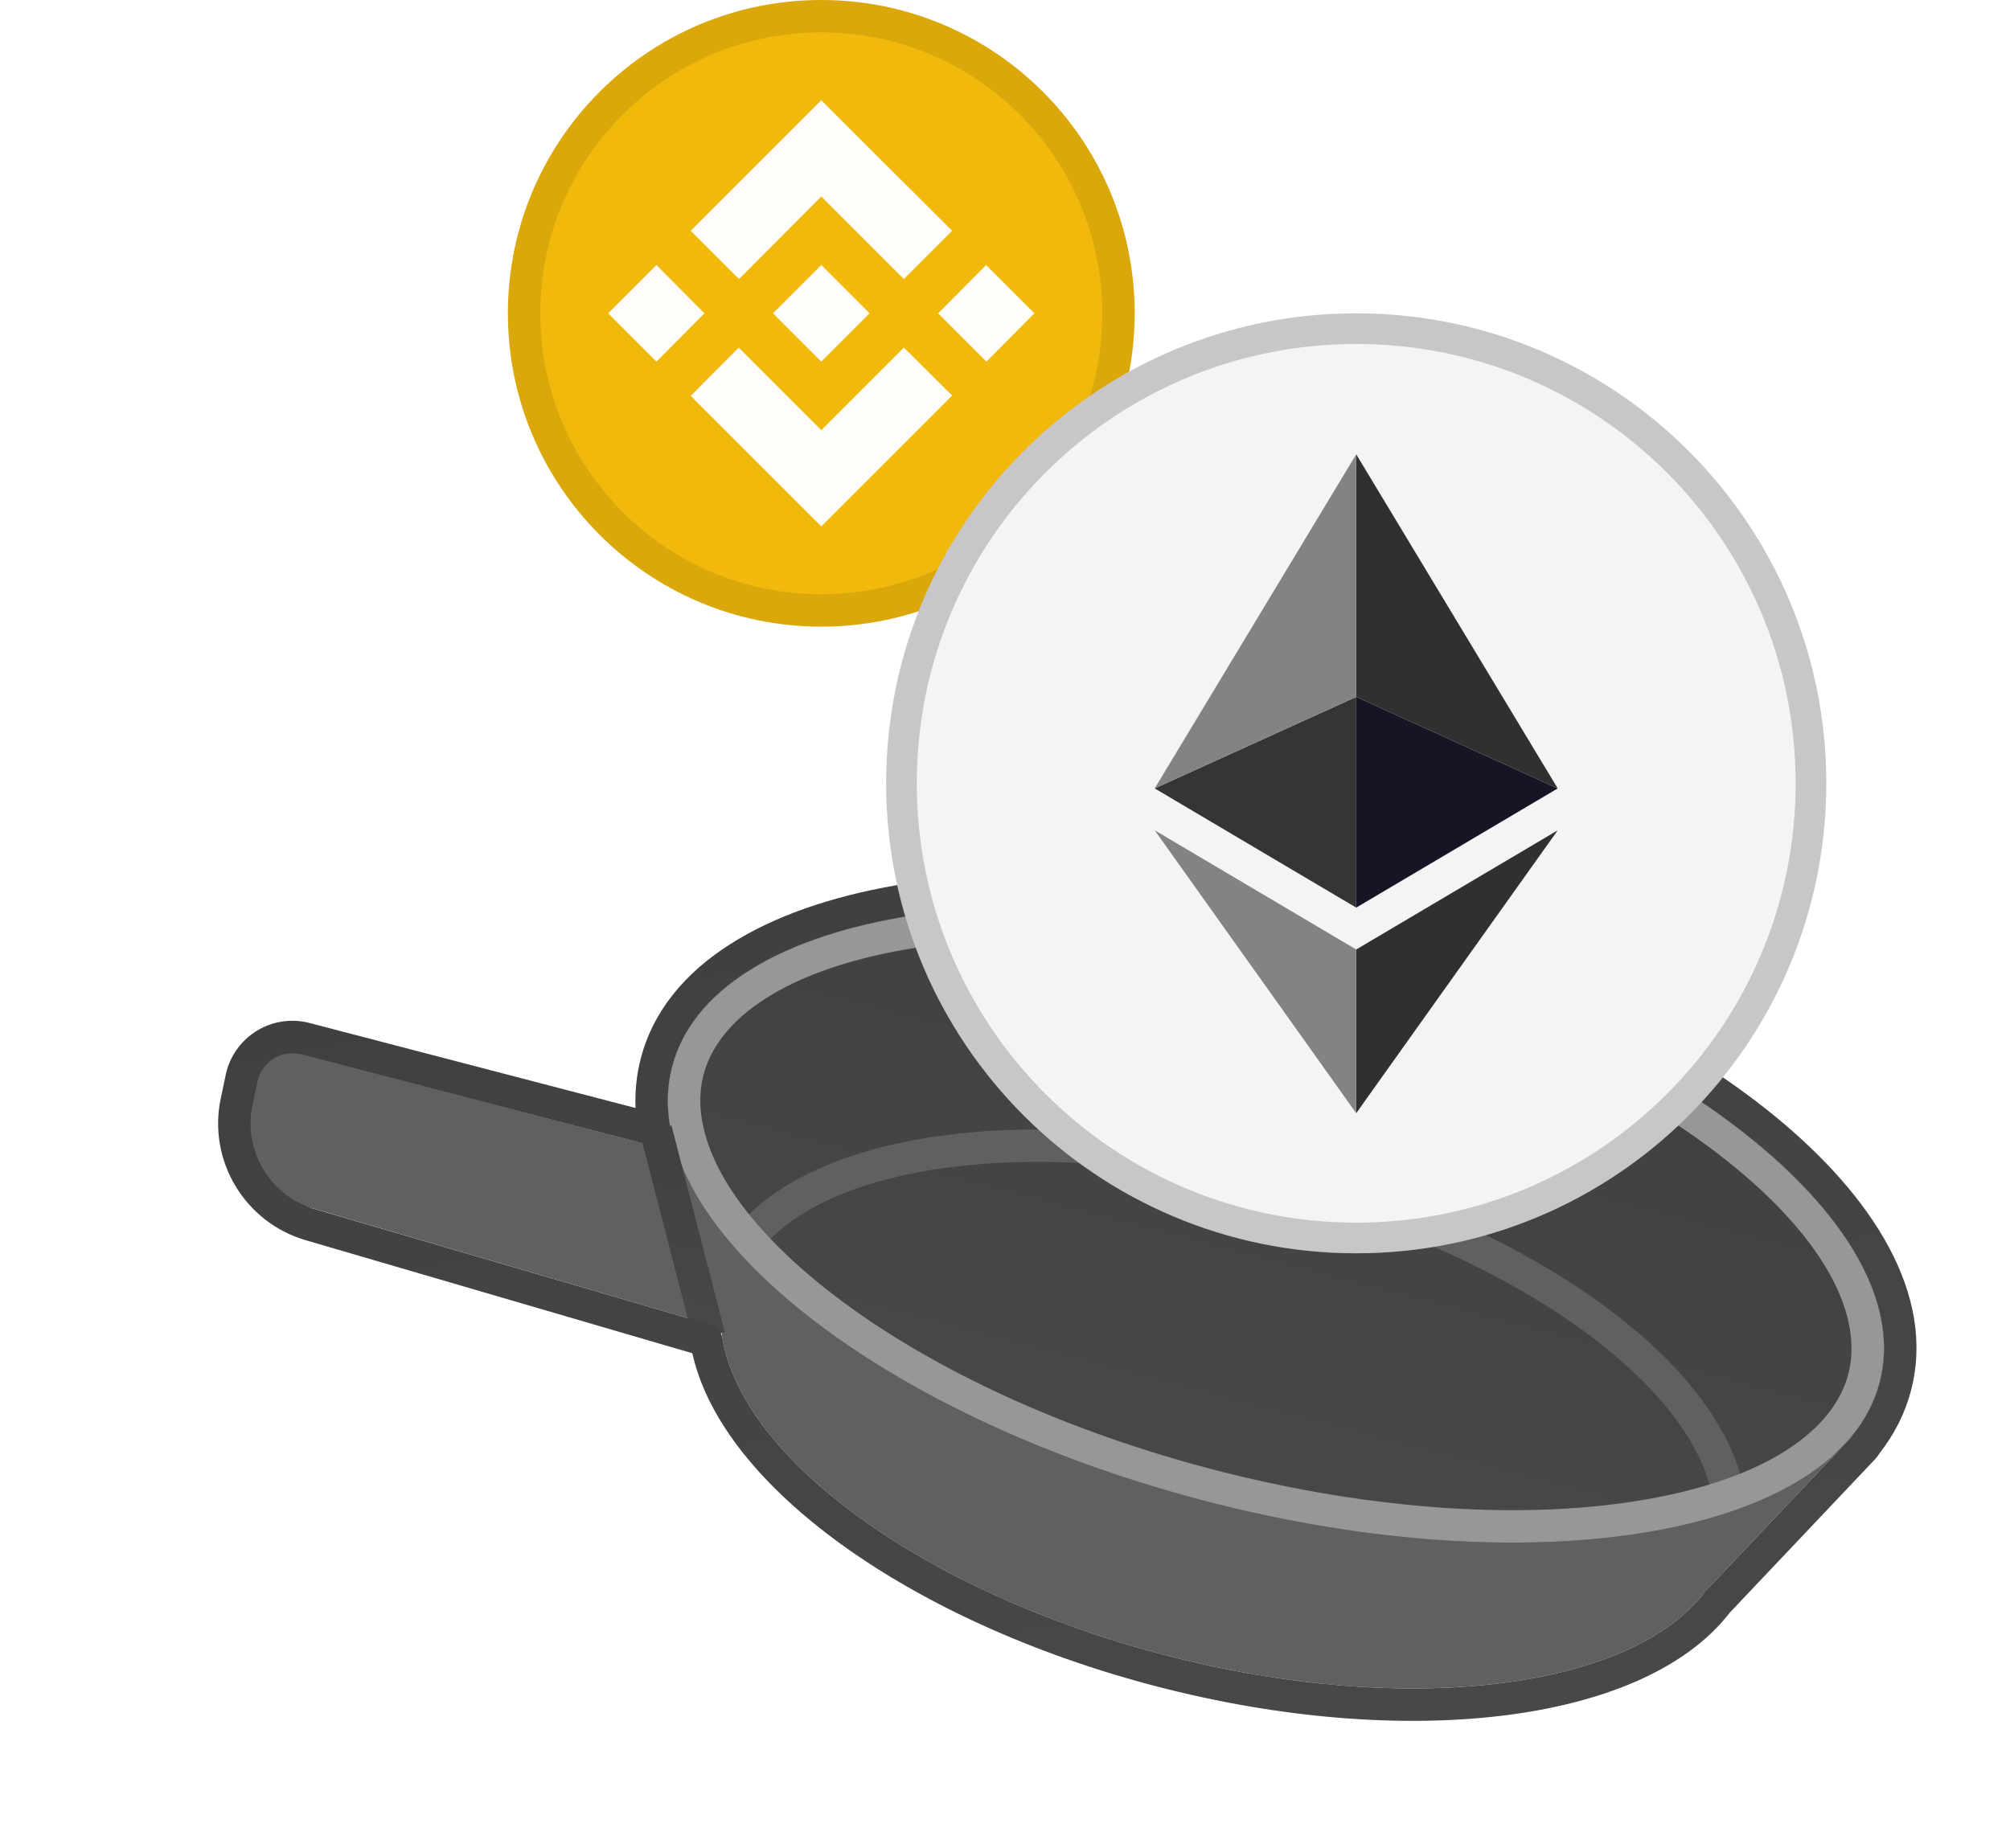
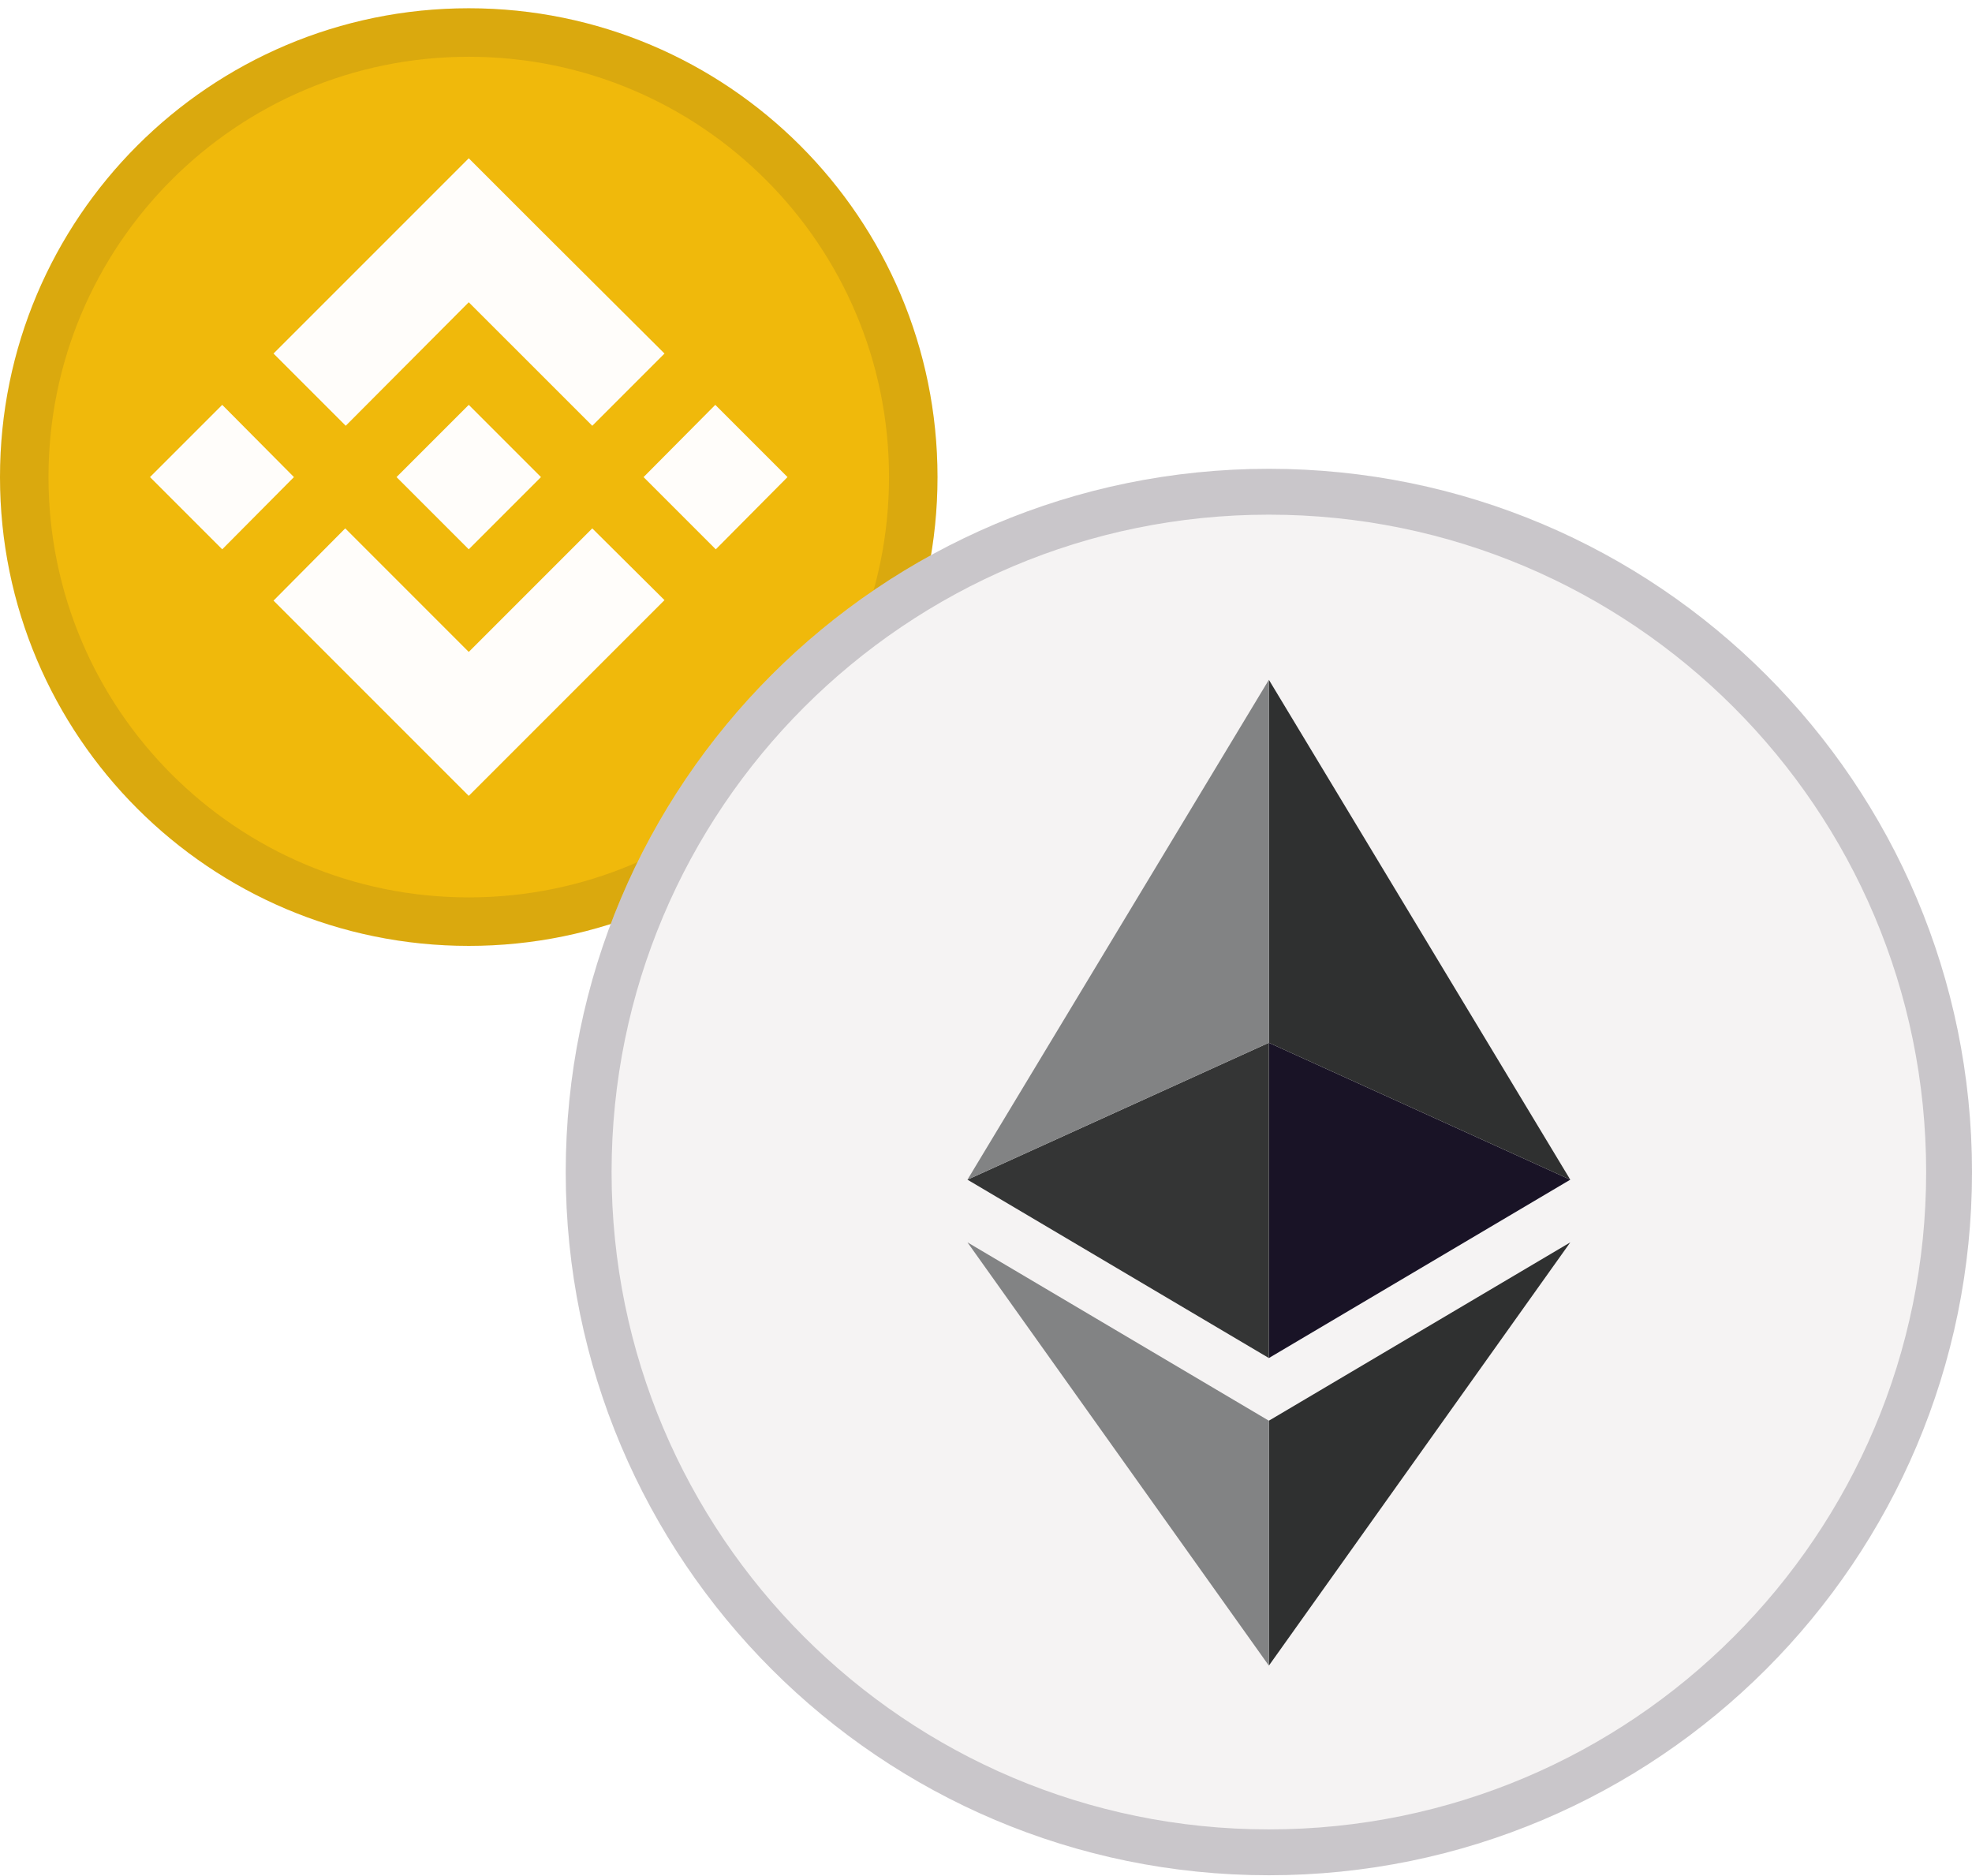
- <svg xmlns="http://www.w3.org/2000/svg" width="186" height="171" fill="none">
-   <g fill="#606063">
-     <path d="M67.045 119.028c-3.178 12.144 15 27.421 40.602 34.121s48.934 2.287 52.112-9.858-15-27.421-40.602-34.122-48.934-2.286-52.112 9.859z" />
-     <path d="M155.924 149.273l15.422-16.285-109.354-28.619 5.721 21.818 88.211 23.086z" />
-     <path d="M68.934 108.293L27.073 97.338c-1.815-.475-3.66.654-4.063 2.486l-.468 2.129a8.26 8.26 0 0 0 5.746 9.7l41.812 12.239-1.166-15.599z" />
+ <svg xmlns="http://www.w3.org/2000/svg" xmlns:ns1="http://vectornator.io" height="100%" style="fill-rule:nonzero;clip-rule:evenodd;stroke-linecap:round;stroke-linejoin:round;" xml:space="preserve" width="100%" version="1.1" viewBox="0 0 122 116">
+   <defs />
+   <g id="Untitled" ns1:layerName="Untitled">
+     <g opacity="1">
+       <path d="M0+29.512C0+13.495+12.984+0.511+29+0.511C45.016+0.511+58+13.495+58+29.512C58+45.528+45.016+58.511+29+58.511C12.984+58.511+0+45.528+0+29.512Z" opacity="1" fill="#f0b90b" />
+       <path d="M18.185+29.512L13.748+33.98L9.28+29.512L13.748+25.044L18.185+29.512ZM29+18.697L36.642+26.338L41.11+21.87L33.469+14.259L29+9.791L16.921+21.869L21.389+26.337L29+18.697ZM44.252+25.044L39.815+29.512L44.283+33.98L48.72+29.512C48.72+29.512+44.252+25.044+44.252+25.044ZM29+40.327L21.359+32.684L16.922+37.153L29+49.231L41.109+37.123L36.641+32.685L29+40.327ZM29+33.98L33.468+29.512L29+25.044L24.532+29.512L29+33.98Z" opacity="1" fill="#fffdfa" />
+       <path stroke="#191326" stroke-width="3" d="M1.5+29.512C1.5+14.324+13.812+2.011+29+2.011C44.188+2.011+56.5+14.324+56.5+29.512C56.5+44.699+44.188+57.011+29+57.011C13.812+57.011+1.5+44.699+1.5+29.512Z" fill="none" stroke-linecap="butt" opacity="0.1" stroke-linejoin="miter" />
+     </g>
+     <g opacity="1">
+       <path d="M35+72.5C35+48.476+54.476+29+78.5+29C102.524+29+122+48.476+122+72.5C122+96.524+102.524+116+78.5+116C54.476+116+35+96.524+35+72.5Z" opacity="1" fill="#f5f3f3" />
+       <path d="M78.5+87.883L78.5+103.034L97.147+76.851L78.5+87.883Z" opacity="1" fill="#2f3030" />
+       <path d="M78.5+64.504L78.5+84.006L97.147+72.973C97.147+72.973+78.5+64.504+78.5+64.504Z" opacity="1" fill="#191326" />
+       <path d="M78.5+42.05L78.5+64.504L97.147+72.973L78.5+42.05Z" opacity="1" fill="#2f3030" />
+       <path d="M78.5+87.883L78.5+103.034L59.853+76.85L78.5+87.883Z" opacity="1" fill="#828384" />
+       <path d="M78.5+64.504L78.5+84.006L59.853+72.973C59.853+72.973+78.5+64.504+78.5+64.504Z" opacity="1" fill="#343535" />
+       <path d="M78.5+42.05L78.5+64.504L59.853+72.973L78.5+42.05Z" opacity="1" fill="#828384" />
+       <path stroke="#191326" stroke-width="2.837" d="M36.418+72.5C36.418+49.259+55.259+30.418+78.5+30.418C101.741+30.418+120.582+49.259+120.582+72.5C120.582+95.741+101.741+114.582+78.5+114.582C55.259+114.582+36.418+95.741+36.418+72.5Z" fill="none" stroke-linecap="butt" opacity="0.2" stroke-linejoin="miter" />
+     </g>
  </g>
-   <path fill="url(#A)" d="M62.203 98.71c-3.694 14.114 18.324 32.101 49.178 40.176s58.86 3.178 62.554-10.936-18.324-32.101-49.178-40.176-58.861-3.179-62.554 10.935z" />
-   <g fill-rule="evenodd">
-     <path fill="#606063" d="M146.673 123.286c7.098 5.22 11.246 10.866 11.865 15.871l2.977-.368c-.771-6.238-5.736-12.531-13.065-17.92-7.39-5.435-17.439-10.148-28.913-13.151s-22.544-3.817-31.649-2.699c-9.029 1.109-16.44 4.163-20.168 9.223l2.415 1.779c2.992-4.06 9.373-6.95 18.119-8.024 8.67-1.064 19.355-.299 30.524 2.624s20.859 7.49 27.896 12.665z" />
-     <path fill="#979797" d="M75.734 118.739c-8.721-7.124-11.998-14.041-10.629-19.27s7.614-9.654 18.706-11.593c10.807-1.889 25.078-1.154 40.186 2.8s27.911 10.304 36.406 17.245c8.721 7.124 11.998 14.041 10.63 19.27s-7.614 9.653-18.707 11.593c-10.806 1.889-25.078 1.153-40.186-2.8s-27.91-10.304-36.406-17.245zm35.647 20.147c-30.854-8.075-52.872-26.062-49.178-40.176s31.7-19.01 62.554-10.935 52.872 26.062 49.178 40.176-31.7 19.01-62.554 10.936z" />
-     <path fill="url(#B)" d="M64.167 124.049l-4.937-19.123 2.905-.75 4.937 19.123-2.905.75z" />
-     <path fill="url(#C)" d="M62.469 106.189l-.128-.443-.202-.817-.142-.54c.022-.012.03-.019.028-.027l-.004-.025-.12-.794-.022-.191c-.072-.663-.096-1.321-.071-1.974.035-.903.166-1.793.395-2.668 3.694-14.114 31.7-19.01 62.555-10.936s52.872 26.062 49.178 40.176a12.4 12.4 0 0 1-.963 2.519 13.7 13.7 0 0 1-1.635 2.476l-.016.019c.011.02.014.025.015.029l-.611.651-12.932 13.655c-6.807 9.031-27.596 11.752-50.146 5.85-22.302-5.837-38.971-18.182-40.797-29.295-.093-.569-.484-1.054-1.037-1.215L29.127 111.91a8.26 8.26 0 0 1-5.762-9.635l.459-2.172c.39-1.845 2.242-2.99 4.066-2.514l34.249 8.931a.27.27 0 0 0 .331-.331zm-3.657-3.636c-.064-1.544.091-3.085.488-4.603 2.325-8.885 11.93-13.965 23.478-15.984 11.834-2.069 26.992-1.215 42.738 2.906s29.38 10.802 38.683 18.402c9.078 7.417 14.963 16.551 12.638 25.436-.557 2.129-1.552 4.064-2.901 5.789a3.08 3.08 0 0 1-.425.566l-13.429 14.181c-4.171 5.406-12.026 8.46-21.098 9.556-9.3 1.124-20.517.28-32.096-2.751-11.453-2.997-21.548-7.685-29.079-13.141-7.079-5.13-12.321-11.262-13.743-17.657l-35.782-10.464a11.26 11.26 0 0 1-7.855-13.134l.459-2.173c.744-3.519 4.277-5.704 7.758-4.796l30.165 7.867z" />
-   </g>
-   <circle cx="76" cy="29" r="29" fill="#f0b90b" />
-   <path fill="#fffdfa" d="M65.185 29l-4.437 4.468L56.28 29l4.468-4.468L65.185 29zM76 18.185l7.642 7.642 4.468-4.468-7.641-7.611L76 9.28 63.921 21.358l4.468 4.468L76 18.185zm15.252 6.347L86.815 29l4.468 4.468L95.72 29l-4.468-4.468zM76 39.815l-7.641-7.642-4.437 4.468L76 48.72l12.109-12.109-4.468-4.437L76 39.815zm0-6.347L80.468 29 76 24.532 71.532 29 76 33.468z" />
-   <circle cx="76" cy="29" r="27.5" stroke="#191326" stroke-width="3" opacity=".1" style="mix-blend-mode:multiply" />
-   <circle cx="125.5" cy="72.5" r="43.5" fill="#f5f3f3" />
-   <path fill="#2f3030" d="M125.5 87.883v15.151l18.647-26.183L125.5 87.883z" />
-   <path fill="#191326" d="M125.5 64.504v19.502l18.647-11.033-18.647-8.469z" />
-   <path fill="#2f3030" d="M125.5 42.05v22.454l18.647 8.469L125.5 42.05z" />
-   <path fill="#828384" d="M125.5 87.883v15.151L106.853 76.85 125.5 87.883z" />
-   <path fill="#343535" d="M125.5 64.504v19.502l-18.647-11.033 18.647-8.469z" />
-   <path fill="#828384" d="M125.5 42.05v22.454l-18.647 8.469L125.5 42.05z" />
-   <circle cx="125.5" cy="72.5" r="42.082" stroke="#191326" stroke-width="2.837" opacity=".2" style="mix-blend-mode:multiply" />
-   <defs>
-     <linearGradient id="A" x1="124.757" x2="111.381" y1="87.774" y2="138.886" gradientUnits="userSpaceOnUse">
-       <stop stop-color="#404042" />
-       <stop offset="1" stop-color="#48484b" />
-     </linearGradient>
-     <linearGradient id="B" x1="65.567" x2="60.735" y1="105.096" y2="123.129" gradientUnits="userSpaceOnUse">
-       <stop stop-color="#404042" />
-       <stop offset="1" stop-color="#48484b" />
-     </linearGradient>
-     <linearGradient id="C" x1="92.495" x2="108.09" y1="80.169" y2="164.62" gradientUnits="userSpaceOnUse">
-       <stop stop-color="#404042" />
-       <stop offset="1" stop-color="#48484b" />
-     </linearGradient>
-   </defs>
</svg>
